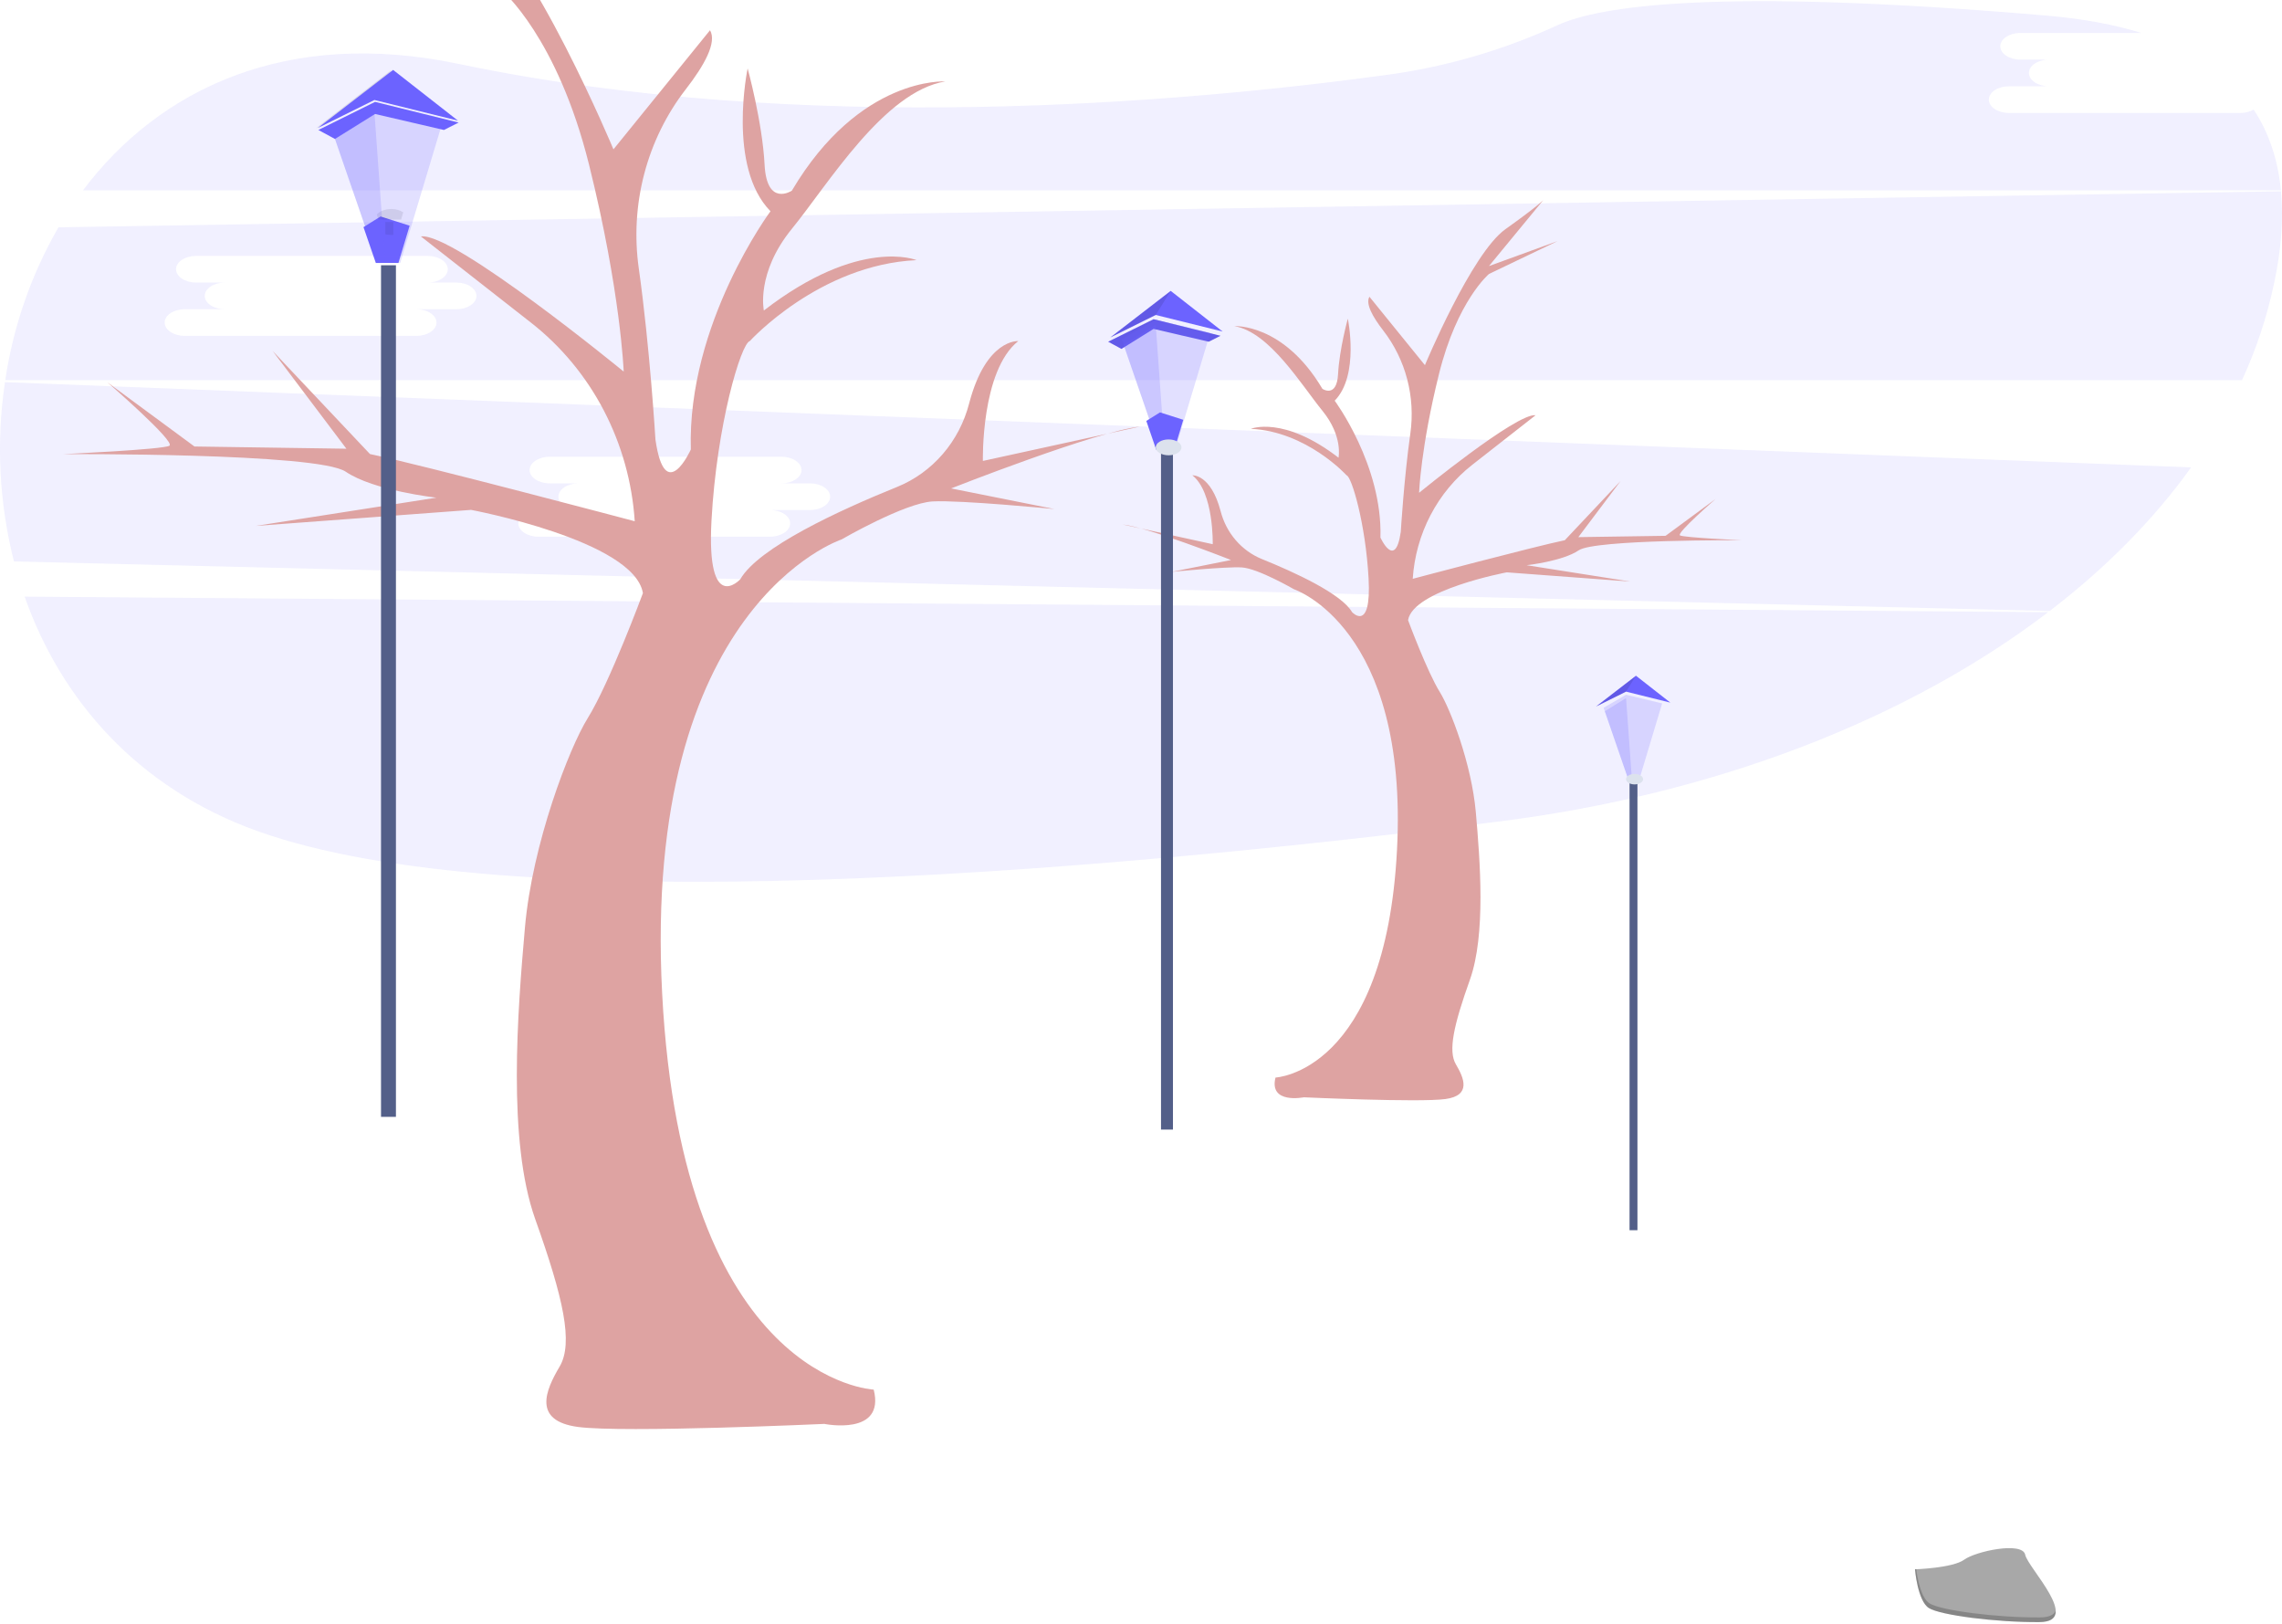
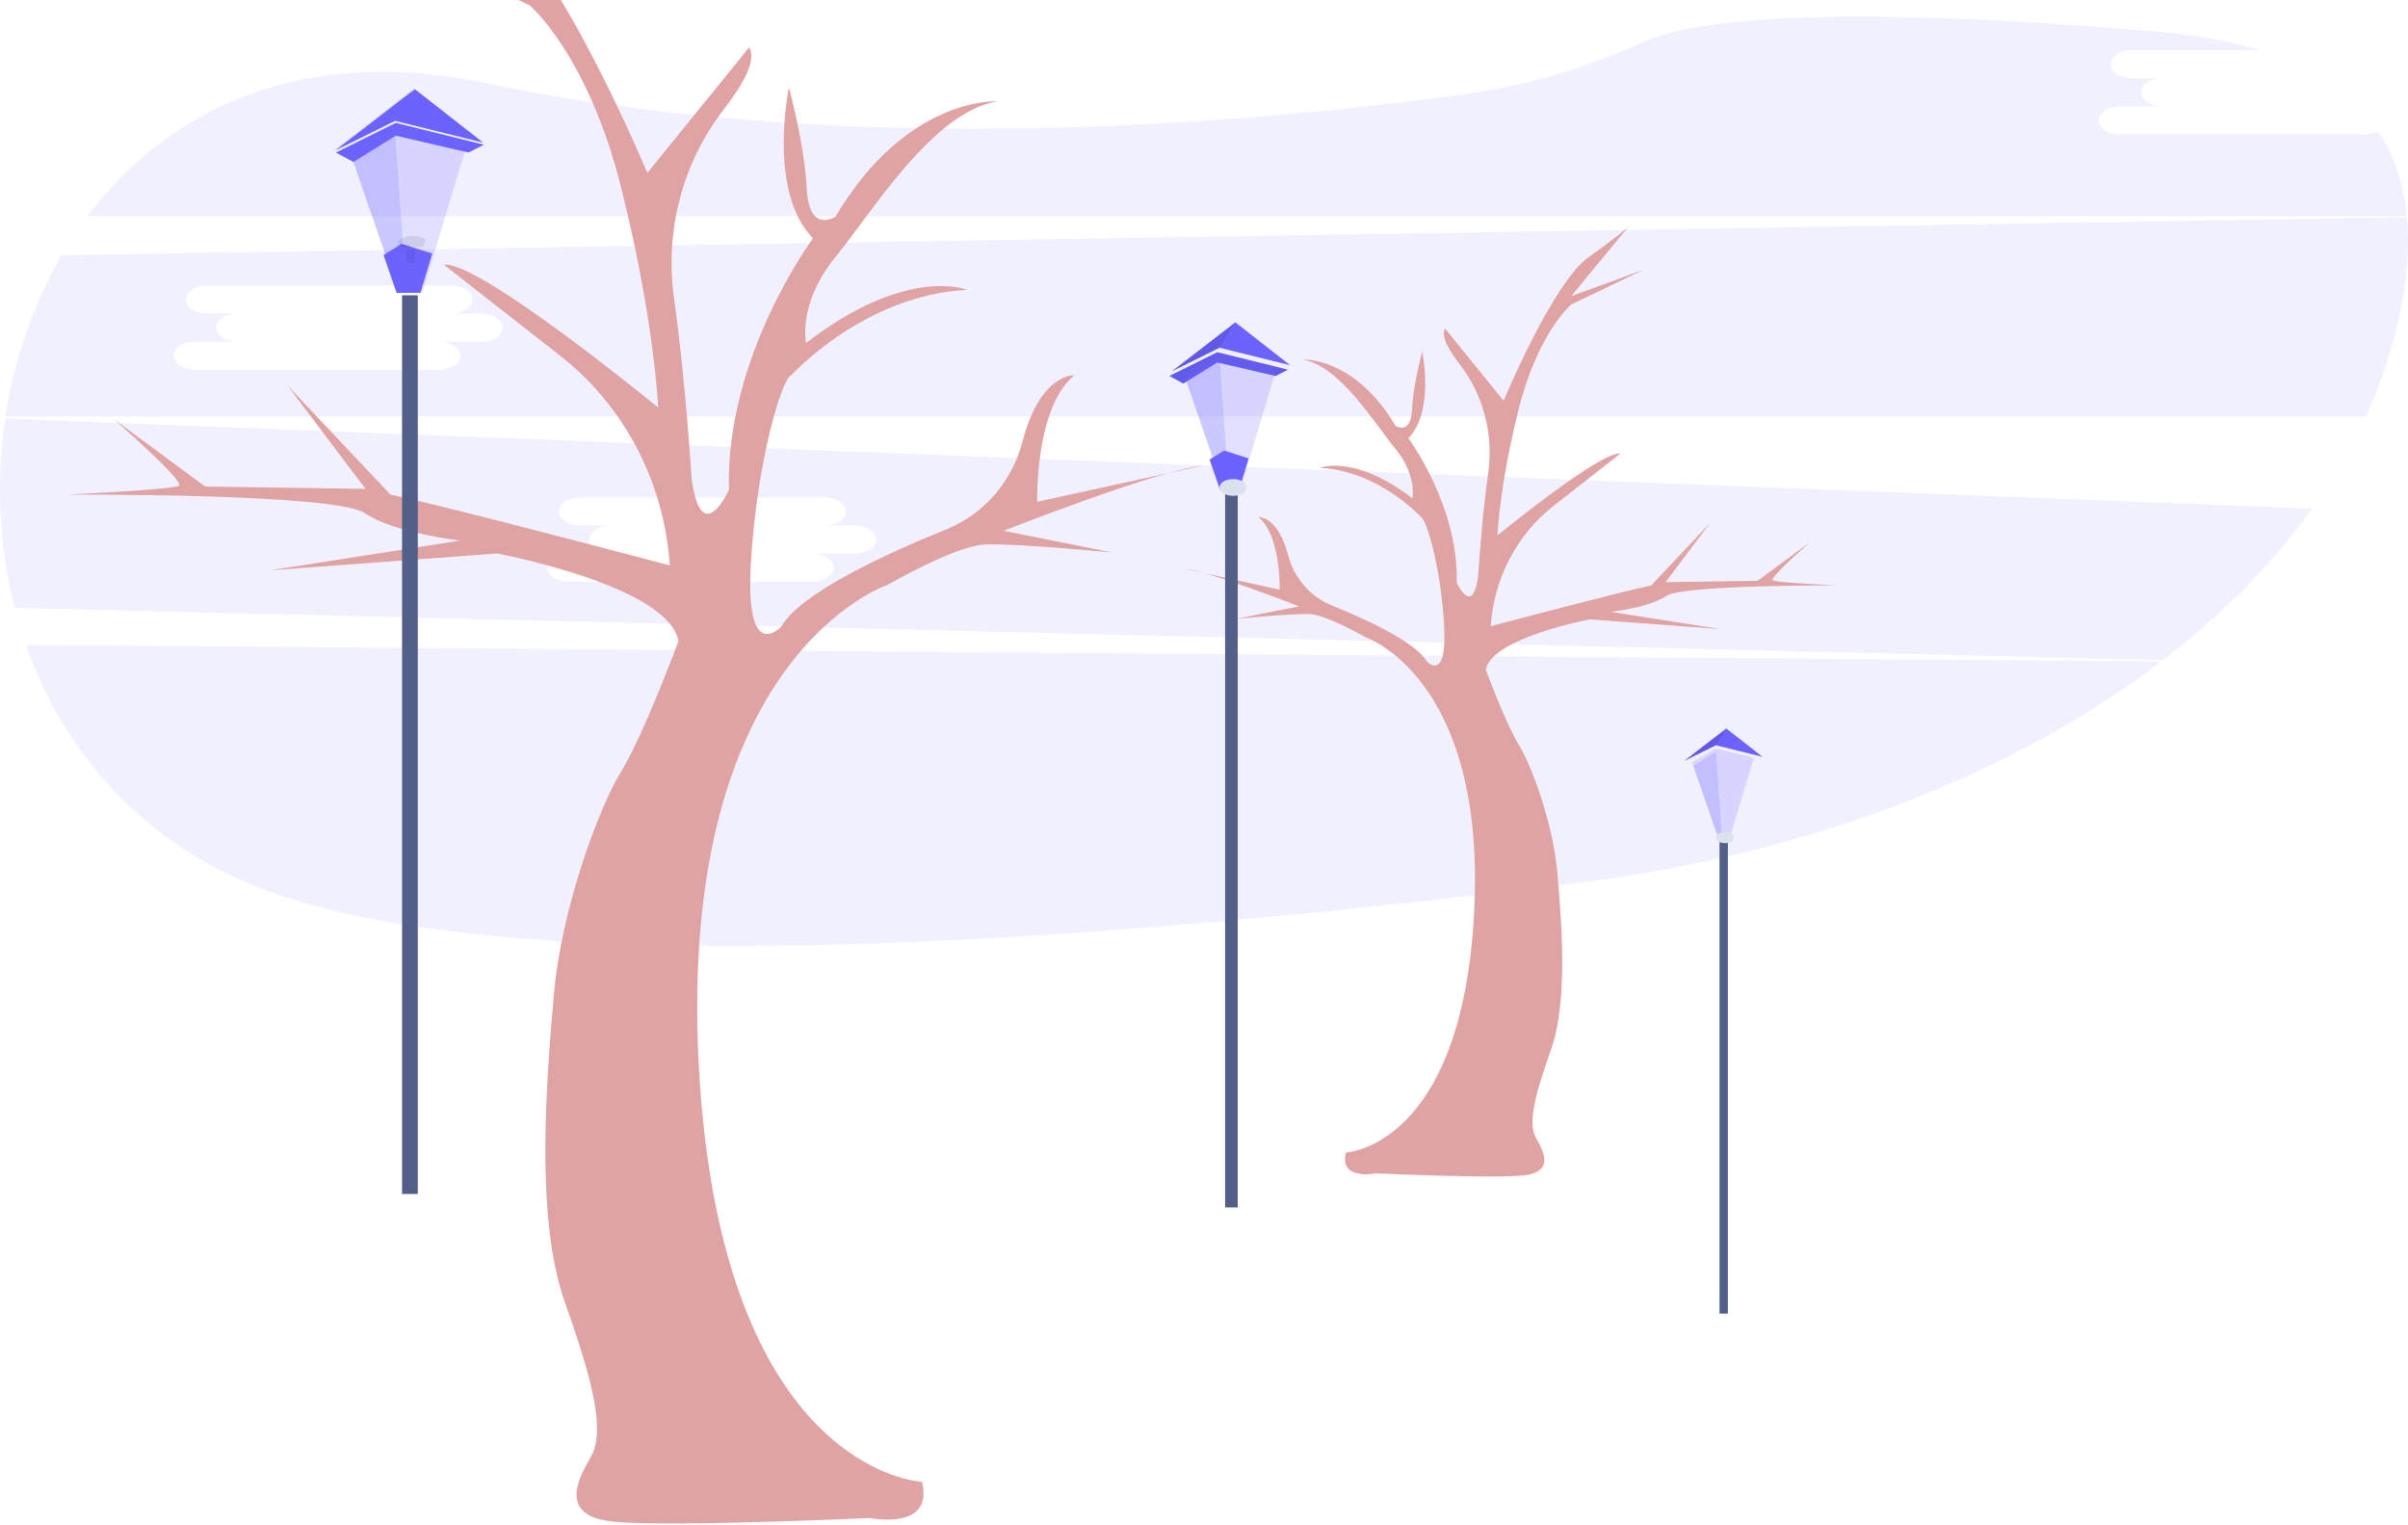
- <svg xmlns="http://www.w3.org/2000/svg" width="627" height="446" viewBox="0 0 627 446" fill="none">
+ <svg xmlns="http://www.w3.org/2000/svg" width="627" height="397" viewBox="0 0 627 397" fill="none">
  <g id="backG">
-     <path id="Vector" d="M308.128 95.859L304.479 93.881L316.955 87.697L335.35 92.251L332.113 93.881L316.955 90.359L308.128 95.859Z" fill="#6C63FF" />
-     <path id="Vector_2" opacity="0.1" d="M308.128 95.859L304.479 93.881L316.955 87.697L335.35 92.251L332.113 93.881L316.955 90.359L308.128 95.859Z" fill="black" />
-     <path id="Vector_3" d="M325.114 115.331L323.133 121.936L322.65 123.529H317.674L317.302 122.449L314.956 115.642L318.723 113.298L325.114 115.331Z" fill="#6C63FF" />
-     <path id="Vector_4" opacity="0.1" d="M323.133 121.936L322.656 123.529H317.674L317.302 122.449C317.722 122.024 318.223 121.695 318.774 121.485C319.325 121.274 319.912 121.187 320.498 121.228C321.424 121.194 322.34 121.44 323.133 121.936V121.936Z" fill="black" />
-     <path id="Vector_5" opacity="0.1" d="M320.964 124.072V126.911C320.81 126.911 320.657 126.911 320.498 126.911C320.057 126.913 319.618 126.86 319.189 126.752V124.072H320.964Z" fill="black" />
-     <path id="Vector_6" opacity="0.1" d="M6.775 163.922C16.697 192.129 37.699 216.546 70.892 228.382C139.874 252.964 295.443 240.285 411.544 225.733C471.606 218.206 524.386 197.44 562.732 168.195L6.775 163.922Z" fill="#6C63FF" />
-     <path id="Vector_7" d="M92.033 38.177L87.475 35.711L103.052 27.989L126.016 33.672L121.972 35.711L103.052 31.316L92.033 38.177Z" fill="#6C63FF" />
-     <path id="Vector_8" d="M112.552 62.005L110.07 70.252L109.475 72.242H103.26L102.795 70.893L99.87 62.402L104.569 59.472L112.552 62.005Z" fill="#6C63FF" />
-     <path id="Vector_9" opacity="0.1" d="M107.505 19.252L102.364 27.511L86.787 35.232L107.505 19.252Z" fill="black" />
-     <path id="Vector_10" opacity="0.1" d="M110.799 58.33L110.21 60.32H103.984L103.524 58.971C104.225 58.055 105.741 57.42 107.509 57.42C108.668 57.389 109.81 57.704 110.799 58.33V58.33Z" fill="black" />
-     <path id="Vector_11" opacity="0.1" d="M108.087 60.998V64.538C107.898 64.538 107.704 64.569 107.498 64.569C106.947 64.57 106.399 64.502 105.864 64.367V60.998H108.087Z" fill="black" />
-     <path id="Vector_12" opacity="0.1" d="M615.63 31.032H551.955C548.93 31.032 546.448 29.384 546.448 27.37C546.448 25.355 548.93 23.707 551.955 23.707H562.968C559.938 23.707 557.461 22.059 557.461 20.045C557.461 18.03 559.938 16.382 562.968 16.382H555.103C552.073 16.382 549.596 14.734 549.596 12.72C549.596 10.705 552.073 9.057 555.103 9.057H588.344C580.968 6.768 572.366 5.144 562.402 4.296C471.724 -3.469 439.349 1.677 427.929 6.933C413.113 13.753 397.426 18.334 381.351 20.533C325.388 28.212 220.777 37.46 125.96 17.548C78.834 7.665 43.807 24.367 22.811 52.281H626.697C625.907 44.163 623.548 36.673 619.215 30.117C618.113 30.728 616.88 31.043 615.63 31.032V31.032Z" fill="#6C63FF" />
-     <path id="Vector_13" opacity="0.1" d="M1.368 104.991C-1.078 121.412 -0.237 138.177 3.838 154.246L563.163 167.865C578.645 155.998 591.764 142.74 602.023 128.413L1.368 104.991ZM222.587 140.127H211.597C214.622 140.127 217.098 141.782 217.098 143.79C217.098 145.798 214.622 147.452 211.597 147.452H147.922C144.892 147.452 142.415 145.804 142.415 143.79C142.415 141.775 144.892 140.127 147.922 140.127H158.93C155.905 140.127 153.423 138.479 153.423 136.465C153.423 134.45 155.905 132.802 158.93 132.802H151.017C147.993 132.802 145.511 131.148 145.511 129.14C145.511 127.131 147.993 125.477 151.017 125.477H214.722C217.753 125.477 220.229 127.125 220.229 129.14C220.229 131.154 217.753 132.802 214.722 132.802H222.587C225.618 132.802 228.094 134.45 228.094 136.465C228.094 138.479 225.618 140.127 222.587 140.127Z" fill="#6C63FF" />
-     <path id="Vector_14" opacity="0.1" d="M626.72 52.556L16.073 62.445C8.625 75.331 3.659 89.588 1.451 104.43H616.019C619.951 95.891 622.919 86.912 624.863 77.669C626.72 68.915 627.452 60.443 626.72 52.556ZM125.435 84.957H114.422C117.452 84.957 119.928 86.612 119.928 88.62C119.928 90.628 117.452 92.282 114.422 92.282H50.746C47.716 92.282 45.239 90.634 45.239 88.62C45.239 86.606 47.716 84.957 50.746 84.957H61.76C58.729 84.957 56.253 83.309 56.253 81.295C56.253 79.28 58.729 77.632 61.76 77.632H53.865C50.835 77.632 48.358 75.978 48.358 73.97C48.358 71.962 50.835 70.307 53.865 70.307H117.541C120.565 70.307 123.041 71.955 123.041 73.97C123.041 75.984 120.565 77.632 117.541 77.632H125.406C128.43 77.632 130.906 79.28 130.906 81.295C130.906 83.309 128.466 84.957 125.435 84.957Z" fill="#6C63FF" />
-     <path id="Vector_15" d="M240.057 381.781C240.057 381.781 187.466 379.492 181.929 272.882C176.393 166.272 231.201 148.215 231.201 148.215C231.201 148.215 248.565 138.174 256.265 137.759C263.965 137.344 289.7 139.853 289.7 139.853L261.329 134.188C261.329 134.188 301.25 118.457 313.213 117.2L270.055 126.637C270.055 126.637 269.466 101.884 279.783 93.705C279.783 93.705 270.939 93.021 266.276 110.851C264.948 115.996 262.474 120.747 259.052 124.722C255.63 128.698 251.356 131.787 246.572 133.742C230.565 140.207 208.431 150.413 203.39 159.154C203.39 159.154 194.069 169.226 195.49 143.002C196.911 116.779 203.591 94.327 206.026 93.699C206.026 93.699 225.07 72.725 251.819 71.467C251.819 71.467 236.219 64.96 209.876 85.311C209.876 85.311 207.647 75.032 217.576 62.86C227.505 50.688 242.928 25.099 259.72 22.377C259.72 22.377 236.219 20.906 217.576 52.373C217.576 52.373 210.684 56.988 210.076 45.243C209.469 33.499 205.419 18.806 205.419 18.806C205.419 18.806 199.741 45.872 211.698 58.038C211.698 58.038 188.798 88.876 189.812 123.493C189.812 123.493 182.737 139.224 180.09 120.765C180.09 120.765 178.563 95.341 175.515 73.762C174.282 65.071 174.795 56.209 177.02 47.732C179.246 39.255 183.137 31.344 188.45 24.495C193.515 17.97 197.041 11.633 195.083 8.307L168.552 41.031C168.552 41.031 146.236 -12.448 130.028 -23.96C113.82 -35.473 111.792 -38 111.792 -38L137.928 -6.325L105.106 -18.326L137.928 -2.596C137.928 -2.596 153.128 10.223 161.842 45.237C170.556 80.251 171.364 102.086 171.364 102.086C171.364 102.086 124.557 63.696 115.642 64.954L145.929 88.675C154.168 95.124 160.974 103.33 165.886 112.737C170.798 122.145 173.701 132.534 174.4 143.204V143.204C174.4 143.204 115.843 127.681 101.657 124.745L74.913 96.421L95.177 123.28L53.435 122.669L29.527 105.046C29.527 105.046 48.394 121.412 46.542 122.462C44.691 123.512 17.163 124.769 17.163 124.769C17.163 124.769 87.271 124.348 94.989 129.591C102.707 134.835 119.911 136.727 119.911 136.727L70.267 144.486L129.438 140.085C129.438 140.085 174.218 148.472 176.647 162.951C176.647 162.951 167.526 187.588 161.453 197.354C156.406 205.473 146.253 231.758 144.231 254.838C142.209 277.918 139.367 313.365 147.067 334.974C154.767 356.583 157.603 368.962 153.753 375.463C149.903 381.964 146.253 390.358 158.818 392.036C171.382 393.715 226.496 391.2 226.496 391.2C226.496 391.2 243.306 394.618 240.057 381.781Z" fill="#DEA3A2" />
-     <path id="Vector_16" d="M108.785 72.877H104.688V306.84H108.785V72.877Z" fill="#535F89" />
-     <path id="Vector_17" d="M87.295 35.19L102.872 27.468L125.836 33.151L108.013 19.209L87.295 35.19Z" fill="#6C63FF" />
-     <path id="Vector_18" opacity="0.2" d="M91.233 35.837L103.768 72.194H109.982L121.585 33.584L102.872 29.08L91.233 35.837Z" fill="#6C63FF" />
-     <path id="Vector_19" opacity="0.2" d="M102.872 30.794L105.837 72.193H103.768L91.852 37.656L102.872 30.794Z" fill="#6C63FF" />
-     <path id="Vector_20" d="M526.16 431.146C526.16 431.146 536.549 430.81 539.68 428.503C542.81 426.195 555.663 423.436 556.442 427.142C557.22 430.847 572.054 445.552 560.321 445.65C548.588 445.747 533.07 443.763 529.975 441.792C526.88 439.82 526.16 431.146 526.16 431.146Z" fill="#A8A8A8" />
-     <path id="Vector_21" opacity="0.2" d="M560.533 444.362C548.8 444.459 533.277 442.469 530.152 440.504C527.793 439.002 526.827 433.612 526.508 431.128H526.16C526.16 431.128 526.821 439.82 529.975 441.792C533.129 443.764 548.624 445.754 560.351 445.65C563.741 445.65 564.908 444.38 564.843 442.531C564.342 443.623 563.051 444.343 560.533 444.362Z" fill="black" />
-     <path id="Vector_22" d="M350.457 296.042C350.457 296.042 380.662 294.723 383.84 233.498C387.018 172.272 355.54 161.895 355.54 161.895C355.54 161.895 345.57 156.127 341.148 155.889C336.726 155.651 321.945 157.11 321.945 157.11L338.235 153.856C338.235 153.856 315.312 144.822 308.443 144.089L333.206 149.51C333.206 149.51 333.554 135.293 327.617 130.587C327.617 130.587 332.675 130.196 335.376 140.433C336.136 143.388 337.555 146.118 339.52 148.402C341.486 150.686 343.941 152.46 346.69 153.581C355.887 157.299 368.599 163.159 371.494 168.176C371.494 168.176 376.847 173.963 376.028 158.898C375.208 143.833 371.376 130.941 369.979 130.581C369.979 130.581 359.042 118.537 343.677 117.811C343.677 117.811 352.639 114.081 367.768 125.746C367.768 125.746 369.047 119.843 363.346 112.854C357.644 105.865 348.801 91.166 339.137 89.603C339.137 89.603 352.639 88.754 363.346 106.829C363.346 106.829 367.302 109.478 367.65 102.733C367.997 95.988 370.326 87.552 370.326 87.552C370.326 87.552 373.587 103.093 366.718 110.083C366.718 110.083 379.872 127.785 379.288 147.678C379.288 147.678 383.362 156.713 384.877 146.11C384.877 146.11 385.75 131.508 387.501 119.123C388.208 114.131 387.913 109.041 386.635 104.172C385.357 99.303 383.123 94.759 380.072 90.824C377.166 87.082 375.137 83.438 376.263 81.527L391.51 100.322C391.51 100.322 404.31 69.599 413.62 62.97C422.929 56.341 424.097 54.9 424.097 54.9L409.109 73.097L427.976 66.23L409.109 75.27C409.109 75.27 400.384 82.595 395.378 102.739C390.372 122.883 389.907 135.391 389.907 135.391C389.907 135.391 416.774 113.385 421.915 114.081L404.517 127.699C399.784 131.404 395.875 136.118 393.054 141.521C390.232 146.924 388.564 152.892 388.161 159.02V159.02C388.161 159.02 421.768 150.102 429.945 148.417L445.275 132.149L433.666 147.569L457.638 147.208L471.376 137.088C471.376 137.088 460.551 146.488 461.583 147.092C462.615 147.697 478.463 148.417 478.463 148.417C478.463 148.417 438.194 148.179 433.772 151.188C429.35 154.198 419.457 155.284 419.457 155.284L447.981 159.777L413.997 157.244C413.997 157.244 388.279 162.066 386.876 170.38C386.876 170.38 392.118 184.53 395.608 190.139C398.503 194.797 404.334 209.899 405.495 223.151C406.657 236.403 408.29 256.767 403.868 269.177C399.446 281.587 397.819 288.71 400.03 292.434C402.241 296.158 404.334 300.98 397.117 301.951C389.901 302.921 358.246 301.468 358.246 301.468C358.246 301.468 348.588 303.416 350.457 296.042Z" fill="#DEA3A2" />
-     <path id="Vector_23" d="M322.281 122.907H318.997V310.337H322.281V122.907Z" fill="#535F89" />
-     <path id="Vector_24" d="M305.065 92.716L317.541 86.532L335.936 91.086L321.662 79.915L305.065 92.716Z" fill="#6C63FF" />
-     <path id="Vector_25" opacity="0.2" d="M308.219 93.235L318.26 122.364H323.236L332.534 91.428L317.541 87.82L308.219 93.235Z" fill="#6C63FF" />
-     <path id="Vector_26" opacity="0.2" d="M317.54 89.194L319.917 122.364H318.26L308.714 94.694L317.54 89.194Z" fill="#6C63FF" />
-     <path id="Vector_27" opacity="0.1" d="M321.662 79.915L317.541 86.532L305.065 92.716L321.662 79.915Z" fill="black" />
-     <path id="Vector_28" d="M321.078 125.086C323.035 125.086 324.621 124.111 324.621 122.907C324.621 121.704 323.035 120.728 321.078 120.728C319.121 120.728 317.535 121.704 317.535 122.907C317.535 124.111 319.121 125.086 321.078 125.086Z" fill="#DCE2ED" />
-     <path id="Vector_29" d="M449.903 214.068H447.733V337.984H449.903V214.068Z" fill="#535F89" />
-     <path id="Vector_30" d="M438.524 194.107L446.772 190.017L458.935 193.033L449.496 185.646L438.524 194.107Z" fill="#6C63FF" />
-     <path id="Vector_31" opacity="0.2" d="M440.605 194.449L447.244 213.708H450.54L456.683 193.259L446.772 190.872L440.605 194.449Z" fill="#6C63FF" />
-     <path id="Vector_32" opacity="0.2" d="M446.772 191.781L448.346 213.708H447.244L440.935 195.413L446.772 191.781Z" fill="#6C63FF" />
-     <path id="Vector_33" opacity="0.1" d="M449.496 185.646L446.772 190.017L438.524 194.107L449.496 185.646Z" fill="black" />
-     <path id="Vector_34" d="M449.113 215.508C450.406 215.508 451.454 214.863 451.454 214.068C451.454 213.272 450.406 212.627 449.113 212.627C447.82 212.627 446.772 213.272 446.772 214.068C446.772 214.863 447.82 215.508 449.113 215.508Z" fill="#DCE2ED" />
+     <path id="Vector" d="M308.128 99.859L304.479 97.881L316.955 91.697L335.35 96.251L332.113 97.881L316.955 94.359L308.128 99.859Z" fill="#6C63FF" />
+     <path id="Vector_2" opacity="0.1" d="M308.128 99.859L304.479 97.881L316.955 91.697L335.35 96.251L332.113 97.881L316.955 94.359L308.128 99.859Z" fill="black" />
+     <path id="Vector_3" d="M325.114 119.331L323.133 125.936L322.65 127.529H317.674L317.302 126.449L314.956 119.642L318.723 117.298L325.114 119.331Z" fill="#6C63FF" />
+     <path id="Vector_4" opacity="0.1" d="M323.133 125.936L322.656 127.529H317.674L317.302 126.449C317.722 126.024 318.223 125.695 318.774 125.485C319.325 125.274 319.912 125.187 320.498 125.228C321.424 125.194 322.34 125.44 323.133 125.936Z" fill="black" />
+     <path id="Vector_5" opacity="0.1" d="M320.964 128.072V130.911C320.81 130.911 320.657 130.911 320.498 130.911C320.057 130.913 319.618 130.86 319.189 130.752V128.072H320.964Z" fill="black" />
+     <path id="Vector_6" opacity="0.1" d="M6.775 167.922C16.697 196.129 37.699 220.546 70.892 232.382C139.874 256.964 295.443 244.285 411.544 229.733C471.606 222.206 524.386 201.44 562.732 172.195L6.775 167.922Z" fill="#6C63FF" />
+     <path id="Vector_7" d="M92.033 42.177L87.475 39.711L103.052 31.989L126.016 37.672L121.972 39.711L103.052 35.316L92.033 42.177Z" fill="#6C63FF" />
+     <path id="Vector_8" d="M112.552 66.005L110.07 74.252L109.475 76.242H103.26L102.795 74.893L99.87 66.402L104.569 63.472L112.552 66.005Z" fill="#6C63FF" />
+     <path id="Vector_9" opacity="0.1" d="M107.505 23.252L102.364 31.511L86.787 39.232L107.505 23.252Z" fill="black" />
+     <path id="Vector_10" opacity="0.1" d="M110.799 62.33L110.21 64.32H103.984L103.524 62.971C104.225 62.055 105.741 61.42 107.509 61.42C108.668 61.389 109.81 61.704 110.799 62.33Z" fill="black" />
+     <path id="Vector_11" opacity="0.1" d="M108.087 64.998V68.538C107.898 68.538 107.704 68.569 107.498 68.569C106.947 68.57 106.399 68.502 105.864 68.367V64.998H108.087Z" fill="black" />
+     <path id="Vector_12" opacity="0.1" d="M615.63 35.032H551.955C548.93 35.032 546.448 33.384 546.448 31.37C546.448 29.355 548.93 27.707 551.955 27.707H562.968C559.938 27.707 557.461 26.059 557.461 24.045C557.461 22.03 559.938 20.382 562.968 20.382H555.103C552.073 20.382 549.596 18.734 549.596 16.72C549.596 14.705 552.073 13.057 555.103 13.057H588.344C580.968 10.768 572.366 9.144 562.402 8.296C471.724 0.531 439.349 5.677 427.929 10.933C413.113 17.753 397.427 22.334 381.352 24.533C325.388 32.212 220.777 41.46 125.96 21.548C78.834 11.665 43.807 28.367 22.811 56.281H626.697C625.907 48.163 623.548 40.673 619.215 34.117C618.113 34.728 616.88 35.043 615.63 35.032Z" fill="#6C63FF" />
+     <path id="Vector_13" opacity="0.1" d="M1.368 108.991C-1.078 125.412 -0.237 142.177 3.838 158.246L563.163 171.865C578.646 159.998 591.764 146.74 602.023 132.413L1.368 108.991ZM222.587 144.127H211.597C214.622 144.127 217.098 145.782 217.098 147.79C217.098 149.798 214.622 151.452 211.597 151.452H147.922C144.892 151.452 142.415 149.804 142.415 147.79C142.415 145.775 144.892 144.127 147.922 144.127H158.93C155.905 144.127 153.423 142.479 153.423 140.465C153.423 138.45 155.905 136.802 158.93 136.802H151.017C147.993 136.802 145.511 135.148 145.511 133.14C145.511 131.131 147.993 129.477 151.017 129.477H214.722C217.753 129.477 220.229 131.125 220.229 133.14C220.229 135.154 217.753 136.802 214.722 136.802H222.587C225.618 136.802 228.094 138.45 228.094 140.465C228.094 142.479 225.618 144.127 222.587 144.127Z" fill="#6C63FF" />
+     <path id="Vector_14" opacity="0.1" d="M626.72 56.556L16.073 66.445C8.625 79.331 3.659 93.588 1.451 108.43H616.019C619.951 99.891 622.919 90.912 624.863 81.669C626.72 72.915 627.452 64.443 626.72 56.556ZM125.435 88.957H114.422C117.452 88.957 119.928 90.612 119.928 92.62C119.928 94.628 117.452 96.282 114.422 96.282H50.746C47.716 96.282 45.239 94.634 45.239 92.62C45.239 90.606 47.716 88.957 50.746 88.957H61.76C58.729 88.957 56.253 87.309 56.253 85.295C56.253 83.28 58.729 81.632 61.76 81.632H53.865C50.835 81.632 48.358 79.978 48.358 77.97C48.358 75.962 50.835 74.307 53.865 74.307H117.541C120.565 74.307 123.041 75.955 123.041 77.97C123.041 79.984 120.565 81.632 117.541 81.632H125.406C128.43 81.632 130.906 83.28 130.906 85.295C130.906 87.309 128.466 88.957 125.435 88.957Z" fill="#6C63FF" />
+     <path id="Vector_15" d="M240.057 385.781C240.057 385.781 187.466 383.492 181.929 276.882C176.393 170.272 231.201 152.215 231.201 152.215C231.201 152.215 248.565 142.174 256.265 141.759C263.965 141.344 289.7 143.853 289.7 143.853L261.329 138.188C261.329 138.188 301.25 122.457 313.213 121.2L270.055 130.637C270.055 130.637 269.466 105.884 279.783 97.705C279.783 97.705 270.939 97.021 266.276 114.851C264.948 119.996 262.474 124.747 259.052 128.722C255.63 132.698 251.356 135.787 246.572 137.742C230.565 144.207 208.431 154.413 203.39 163.154C203.39 163.154 194.069 173.226 195.49 147.002C196.911 120.779 203.591 98.327 206.026 97.699C206.026 97.699 225.07 76.725 251.819 75.467C251.819 75.467 236.219 68.96 209.876 89.311C209.876 89.311 207.647 79.032 217.576 66.86C227.505 54.688 242.928 29.099 259.72 26.377C259.72 26.377 236.219 24.906 217.576 56.373C217.576 56.373 210.684 60.988 210.076 49.243C209.469 37.499 205.419 22.806 205.419 22.806C205.419 22.806 199.741 49.872 211.698 62.038C211.698 62.038 188.798 92.876 189.812 127.493C189.812 127.493 182.737 143.224 180.09 124.765C180.09 124.765 178.563 99.341 175.515 77.762C174.282 69.071 174.795 60.209 177.02 51.732C179.246 43.255 183.137 35.344 188.45 28.495C193.515 21.97 197.041 15.633 195.083 12.307L168.552 45.031C168.552 45.031 146.236 -8.448 130.028 -19.96C113.82 -31.473 111.792 -34 111.792 -34L137.928 -2.325L105.106 -14.326L137.928 1.404C137.928 1.404 153.128 14.223 161.842 49.237C170.556 84.251 171.364 106.086 171.364 106.086C171.364 106.086 124.557 67.696 115.642 68.954L145.929 92.675C154.168 99.124 160.974 107.33 165.886 116.737C170.798 126.145 173.701 136.534 174.4 147.204C174.4 147.204 115.843 131.681 101.657 128.745L74.913 100.421L95.177 127.28L53.435 126.669L29.527 109.046C29.527 109.046 48.394 125.412 46.542 126.462C44.691 127.512 17.163 128.769 17.163 128.769C17.163 128.769 87.271 128.348 94.989 133.591C102.707 138.835 119.911 140.727 119.911 140.727L70.267 148.486L129.438 144.085C129.438 144.085 174.218 152.472 176.647 166.951C176.647 166.951 167.526 191.588 161.453 201.354C156.406 209.473 146.253 235.758 144.231 258.838C142.209 281.918 139.367 317.365 147.067 338.974C154.767 360.583 157.603 372.962 153.753 379.463C149.903 385.964 146.253 394.358 158.818 396.036C171.382 397.715 226.496 395.2 226.496 395.2C226.496 395.2 243.305 398.618 240.057 385.781Z" fill="#DEA3A2" />
+     <path id="Vector_16" d="M108.785 76.877H104.688V310.84H108.785V76.877Z" fill="#535F89" />
+     <path id="Vector_17" d="M87.295 39.19L102.872 31.468L125.836 37.151L108.013 23.209L87.295 39.19Z" fill="#6C63FF" />
+     <path id="Vector_18" opacity="0.2" d="M91.233 39.837L103.768 76.194H109.982L121.585 37.584L102.872 33.08L91.233 39.837Z" fill="#6C63FF" />
+     <path id="Vector_19" opacity="0.2" d="M102.872 34.794L105.837 76.193H103.768L91.852 41.656L102.872 34.794Z" fill="#6C63FF" />
+     <path id="Vector_20" d="M350.457 300.042C350.457 300.042 380.662 298.723 383.84 237.498C387.018 176.272 355.54 165.895 355.54 165.895C355.54 165.895 345.57 160.127 341.148 159.889C336.726 159.651 321.945 161.11 321.945 161.11L338.235 157.856C338.235 157.856 315.312 148.822 308.443 148.089L333.206 153.51C333.206 153.51 333.554 139.293 327.617 134.587C327.617 134.587 332.675 134.196 335.376 144.433C336.136 147.388 337.555 150.118 339.52 152.402C341.486 154.686 343.941 156.46 346.69 157.581C355.887 161.299 368.599 167.159 371.494 172.176C371.494 172.176 376.847 177.963 376.028 162.898C375.208 147.833 371.376 134.941 369.979 134.581C369.979 134.581 359.042 122.537 343.677 121.811C343.677 121.811 352.639 118.081 367.768 129.746C367.768 129.746 369.047 123.843 363.346 116.854C357.644 109.865 348.801 95.166 339.137 93.603C339.137 93.603 352.639 92.754 363.346 110.829C363.346 110.829 367.302 113.478 367.65 106.733C367.997 99.988 370.326 91.552 370.326 91.552C370.326 91.552 373.587 107.093 366.718 114.083C366.718 114.083 379.872 131.785 379.288 151.678C379.288 151.678 383.362 160.713 384.877 150.11C384.877 150.11 385.75 135.508 387.501 123.123C388.208 118.131 387.913 113.041 386.635 108.172C385.357 103.303 383.123 98.759 380.072 94.824C377.166 91.082 375.137 87.438 376.263 85.527L391.51 104.322C391.51 104.322 404.31 73.599 413.62 66.97C422.929 60.341 424.097 58.9 424.097 58.9L409.109 77.097L427.976 70.23L409.109 79.27C409.109 79.27 400.384 86.595 395.378 106.739C390.372 126.883 389.907 139.391 389.907 139.391C389.907 139.391 416.774 117.385 421.915 118.081L404.517 131.699C399.784 135.404 395.875 140.118 393.054 145.521C390.232 150.924 388.564 156.892 388.161 163.02C388.161 163.02 421.768 154.102 429.945 152.417L445.275 136.149L433.666 151.569L457.638 151.208L471.376 141.088C471.376 141.088 460.551 150.488 461.583 151.092C462.615 151.697 478.463 152.417 478.463 152.417C478.463 152.417 438.194 152.179 433.772 155.188C429.35 158.198 419.457 159.284 419.457 159.284L447.981 163.777L413.997 161.244C413.997 161.244 388.279 166.066 386.876 174.38C386.876 174.38 392.118 188.53 395.608 194.139C398.503 198.797 404.334 213.899 405.495 227.151C406.657 240.403 408.29 260.767 403.868 273.177C399.446 285.587 397.819 292.71 400.03 296.434C402.241 300.158 404.334 304.98 397.117 305.951C389.901 306.921 358.246 305.468 358.246 305.468C358.246 305.468 348.588 307.416 350.457 300.042Z" fill="#DEA3A2" />
+     <path id="Vector_21" d="M322.281 126.907H318.997V314.337H322.281V126.907Z" fill="#535F89" />
+     <path id="Vector_22" d="M305.065 96.716L317.541 90.532L335.936 95.086L321.662 83.915L305.065 96.716Z" fill="#6C63FF" />
+     <path id="Vector_23" opacity="0.2" d="M308.219 97.235L318.26 126.364H323.236L332.534 95.428L317.541 91.82L308.219 97.235Z" fill="#6C63FF" />
+     <path id="Vector_24" opacity="0.2" d="M317.54 93.194L319.917 126.364H318.26L308.714 98.694L317.54 93.194Z" fill="#6C63FF" />
+     <path id="Vector_25" opacity="0.1" d="M321.662 83.915L317.541 90.532L305.065 96.716L321.662 83.915Z" fill="black" />
+     <path id="Vector_26" d="M321.078 129.086C323.035 129.086 324.621 128.111 324.621 126.907C324.621 125.704 323.035 124.728 321.078 124.728C319.121 124.728 317.535 125.704 317.535 126.907C317.535 128.111 319.121 129.086 321.078 129.086Z" fill="#DCE2ED" />
+     <path id="Vector_27" d="M449.903 218.068H447.733V341.984H449.903V218.068Z" fill="#535F89" />
+     <path id="Vector_28" d="M438.524 198.107L446.772 194.017L458.935 197.033L449.496 189.646L438.524 198.107Z" fill="#6C63FF" />
+     <path id="Vector_29" opacity="0.2" d="M440.605 198.449L447.244 217.708H450.54L456.683 197.259L446.772 194.872L440.605 198.449Z" fill="#6C63FF" />
+     <path id="Vector_30" opacity="0.2" d="M446.772 195.781L448.346 217.708H447.244L440.935 199.413L446.772 195.781Z" fill="#6C63FF" />
+     <path id="Vector_31" opacity="0.1" d="M449.496 189.646L446.772 194.017L438.524 198.107L449.496 189.646Z" fill="black" />
+     <path id="Vector_32" d="M449.113 219.508C450.406 219.508 451.454 218.863 451.454 218.068C451.454 217.272 450.406 216.627 449.113 216.627C447.82 216.627 446.772 217.272 446.772 218.068C446.772 218.863 447.82 219.508 449.113 219.508Z" fill="#DCE2ED" />
  </g>
</svg>
